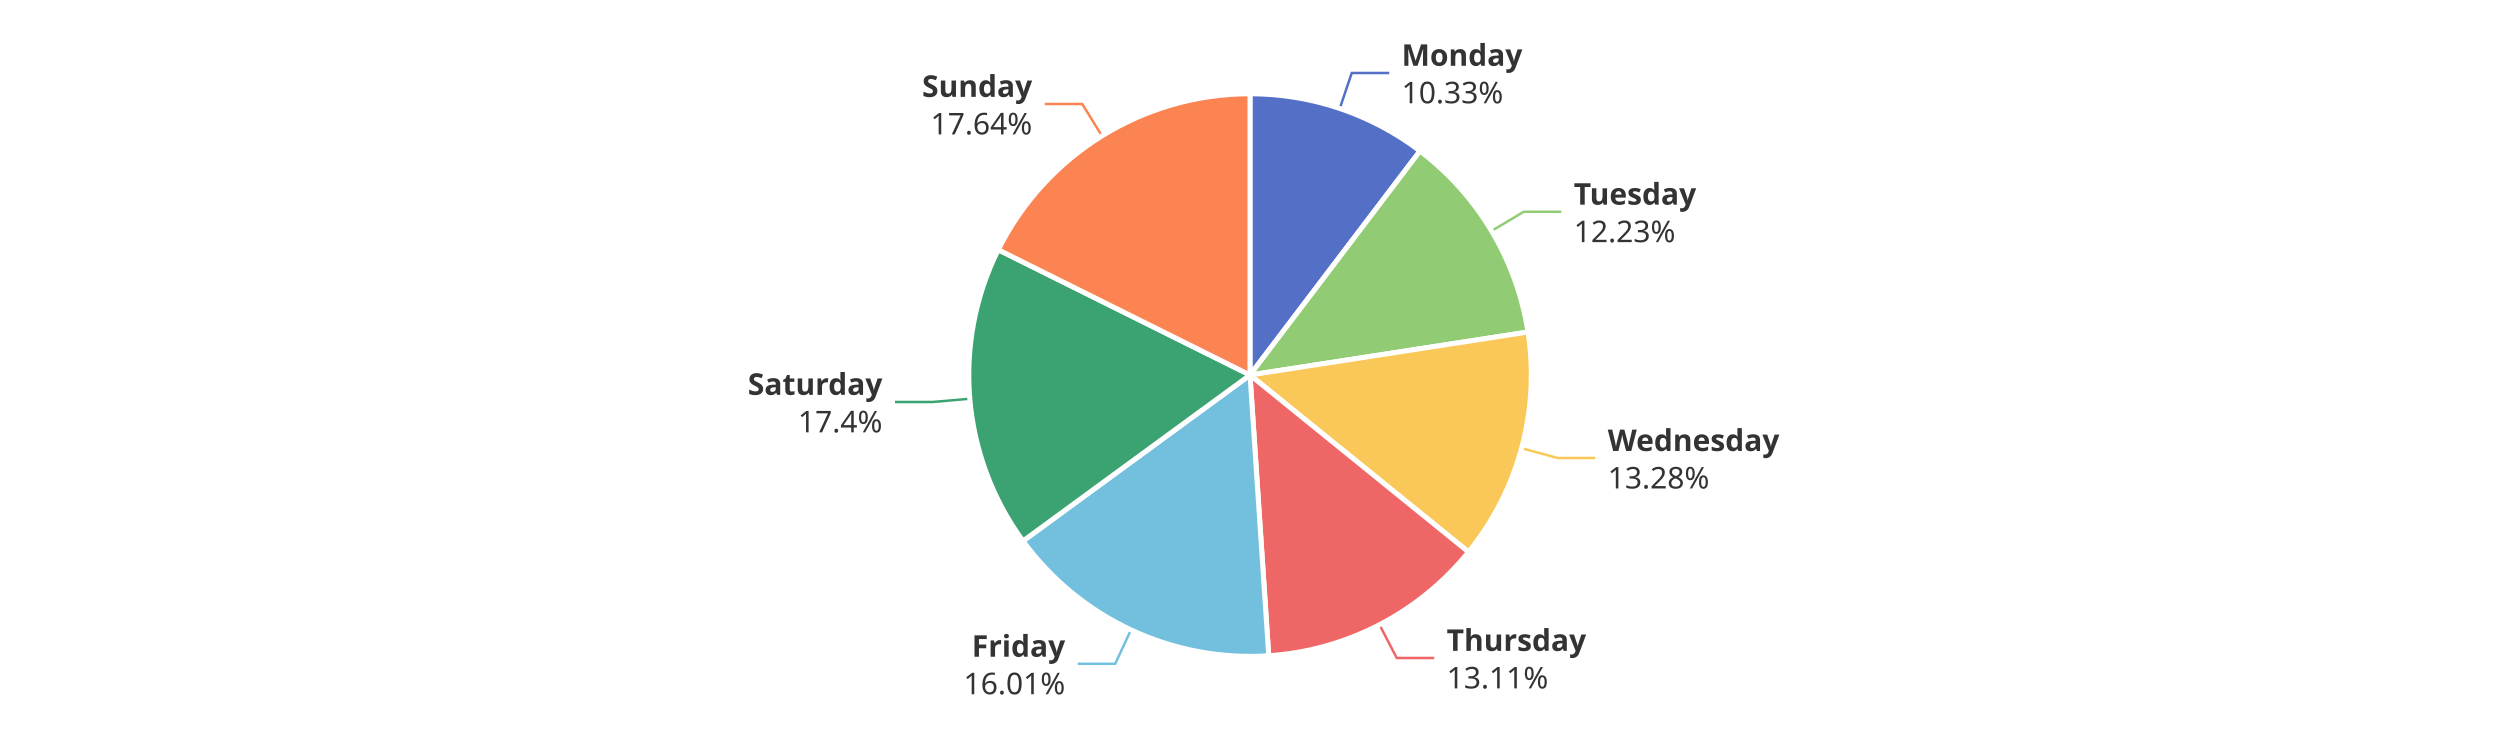
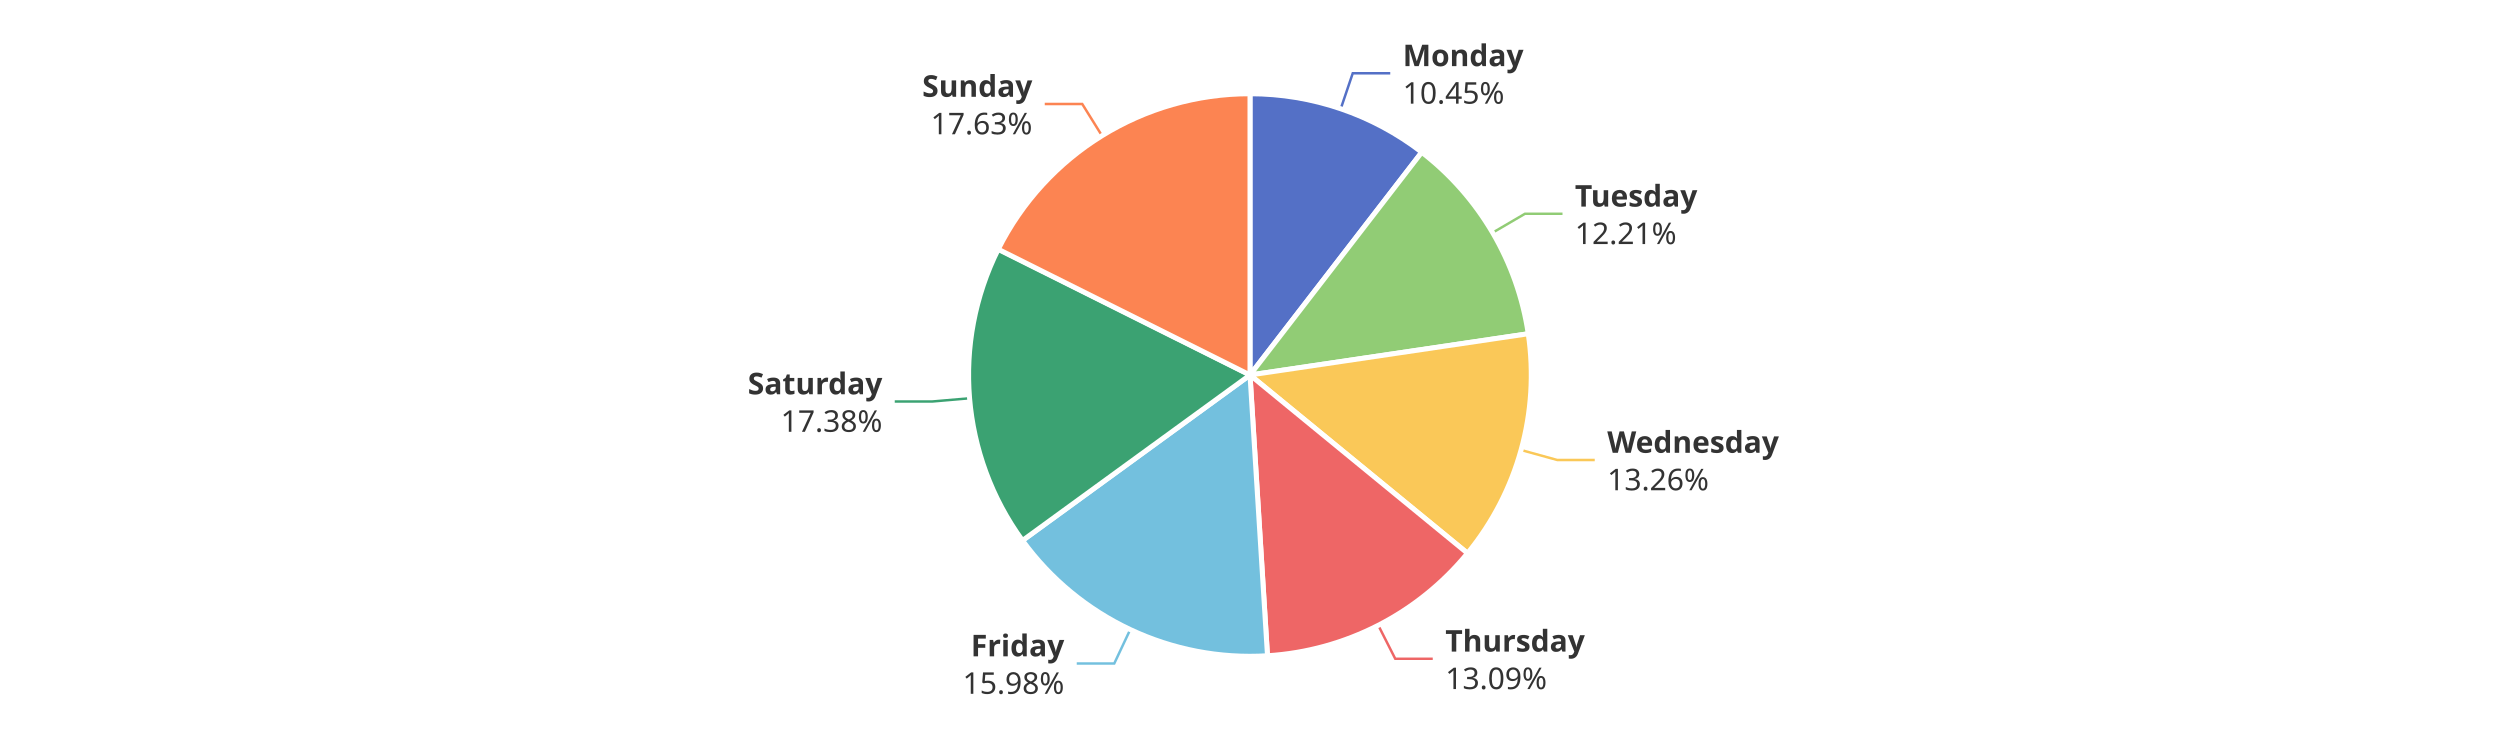
<svg xmlns="http://www.w3.org/2000/svg" width="1000" height="300" version="1.1" baseProfile="full" viewBox="0 0 1000 300">
  <rect width="1000" height="300" x="0" y="0" id="0" fill="#ffffff" />
-   <polyline points="535.9 43.4 540.7 29.2 555.7 29.2" fill="none" stroke="#5470c6" />
-   <polyline points="596.6 92.4 609.5 84.7 624.5 84.7" fill="none" stroke="#91cc75" />
-   <polyline points="608.6 179.3 623.1 183.2 638.1 183.2" fill="none" stroke="#fac858" />
-   <polyline points="551.8 249.9 558.7 263.2 573.7 263.2" fill="none" stroke="#ee6666" />
-   <polyline points="452.4 251.9 446.1 265.5 431.1 265.5" fill="none" stroke="#73c0de" />
-   <polyline points="387.9 159.5 373 160.8 358 160.8" fill="none" stroke="#3ba272" />
-   <polyline points="440.8 54.4 432.9 41.6 417.9 41.6" fill="none" stroke="#fc8452" />
-   <path d="M500 37.5A112.5 112.5 0 0 1 568 60.4L500 150Z" fill="#5470c6" stroke="#fff" stroke-width="2" stroke-linejoin="round" />
-   <path d="M568 60.4A112.5 112.5 0 0 1 611.2 132.8L500 150Z" fill="#91cc75" stroke="#fff" stroke-width="2" stroke-linejoin="round" />
-   <path d="M611.2 132.8A112.5 112.5 0 0 1 587.4 220.8L500 150Z" fill="#fac858" stroke="#fff" stroke-width="2" stroke-linejoin="round" />
-   <path d="M587.4 220.8A112.5 112.5 0 0 1 507.5 262.3L500 150Z" fill="#ee6666" stroke="#fff" stroke-width="2" stroke-linejoin="round" />
-   <path d="M507.5 262.3A112.5 112.5 0 0 1 409.2 216.4L500 150Z" fill="#73c0de" stroke="#fff" stroke-width="2" stroke-linejoin="round" />
-   <path d="M409.2 216.4A112.5 112.5 0 0 1 399.3 99.9L500 150Z" fill="#3ba272" stroke="#fff" stroke-width="2" stroke-linejoin="round" />
-   <path d="M399.3 99.9A112.5 112.5 0 0 1 500 37.5L500 150Z" fill="#fc8452" stroke="#fff" stroke-width="2" stroke-linejoin="round" />
-   <path d="M0 -15l42.8 0l0 30l-42.8 0Z" transform="translate(560.6507 29.154)" fill="none" />
-   <text dominant-baseline="central" text-anchor="start" style="font-size:12px;font-family:sans-serif;font-weight:bold;" y="-7.5" transform="translate(560.6507 29.154)" fill="#333" stroke="rgb(255,255,255)" stroke-width="2" paint-order="stroke" stroke-miterlimit="2">Monday</text>
-   <text dominant-baseline="central" text-anchor="start" style="font-size:12px;font-family:sans-serif;" y="7.5" transform="translate(560.6507 29.154)" fill="#333" stroke="rgb(255,255,255)" stroke-width="2" paint-order="stroke" stroke-miterlimit="2">10.33%</text>
-   <path d="M0 -15l46.2 0l0 30l-46.2 0Z" transform="translate(629.5129 84.707)" fill="none" />
-   <text dominant-baseline="central" text-anchor="start" style="font-size:12px;font-family:sans-serif;font-weight:bold;" y="-7.5" transform="translate(629.5129 84.707)" fill="#333" stroke="rgb(255,255,255)" stroke-width="2" paint-order="stroke" stroke-miterlimit="2">Tuesday</text>
-   <text dominant-baseline="central" text-anchor="start" style="font-size:12px;font-family:sans-serif;" y="7.5" transform="translate(629.5129 84.707)" fill="#333" stroke="rgb(255,255,255)" stroke-width="2" paint-order="stroke" stroke-miterlimit="2">12.23%</text>
-   <path d="M0 -15l63.6 0l0 30l-63.6 0Z" transform="translate(643.0923 183.2347)" fill="none" />
-   <text dominant-baseline="central" text-anchor="start" style="font-size:12px;font-family:sans-serif;font-weight:bold;" y="-7.5" transform="translate(643.0923 183.2347)" fill="#333" stroke="rgb(255,255,255)" stroke-width="2" paint-order="stroke" stroke-miterlimit="2">Wednesday</text>
-   <text dominant-baseline="central" text-anchor="start" style="font-size:12px;font-family:sans-serif;" y="7.5" transform="translate(643.0923 183.2347)" fill="#333" stroke="rgb(255,255,255)" stroke-width="2" paint-order="stroke" stroke-miterlimit="2">13.28%</text>
-   <path d="M0 -15l50.2 0l0 30l-50.2 0Z" transform="translate(578.6622 263.2034)" fill="none" />
-   <text dominant-baseline="central" text-anchor="start" style="font-size:12px;font-family:sans-serif;font-weight:bold;" y="-7.5" transform="translate(578.6622 263.2034)" fill="#333" stroke="rgb(255,255,255)" stroke-width="2" paint-order="stroke" stroke-miterlimit="2">Thursday</text>
-   <text dominant-baseline="central" text-anchor="start" style="font-size:12px;font-family:sans-serif;" y="7.5" transform="translate(578.6622 263.2034)" fill="#333" stroke="rgb(255,255,255)" stroke-width="2" paint-order="stroke" stroke-miterlimit="2">13.11%</text>
-   <path d="M-40.9 -15l40.9 0l0 30l-40.9 0Z" transform="translate(426.0809 265.5378)" fill="none" />
-   <text dominant-baseline="central" text-anchor="end" style="font-size:12px;font-family:sans-serif;font-weight:bold;" y="-7.5" transform="translate(426.0809 265.5378)" fill="#333" stroke="rgb(255,255,255)" stroke-width="2" paint-order="stroke" stroke-miterlimit="2">Friday</text>
-   <text dominant-baseline="central" text-anchor="end" style="font-size:12px;font-family:sans-serif;" y="7.5" transform="translate(426.0809 265.5378)" fill="#333" stroke="rgb(255,255,255)" stroke-width="2" paint-order="stroke" stroke-miterlimit="2">16.01%</text>
-   <path d="M-48.2 -15l48.2 0l0 30l-48.2 0Z" transform="translate(352.9566 160.7809)" fill="none" />
-   <text dominant-baseline="central" text-anchor="end" style="font-size:12px;font-family:sans-serif;font-weight:bold;" y="-7.5" transform="translate(352.9566 160.7809)" fill="#333" stroke="rgb(255,255,255)" stroke-width="2" paint-order="stroke" stroke-miterlimit="2">Saturday</text>
-   <text dominant-baseline="central" text-anchor="end" style="font-size:12px;font-family:sans-serif;" y="7.5" transform="translate(352.9566 160.7809)" fill="#333" stroke="rgb(255,255,255)" stroke-width="2" paint-order="stroke" stroke-miterlimit="2">17.4%</text>
-   <path d="M-40.9 -15l40.9 0l0 30l-40.9 0Z" transform="translate(412.8759 41.5998)" fill="none" />
-   <text dominant-baseline="central" text-anchor="end" style="font-size:12px;font-family:sans-serif;font-weight:bold;" y="-7.5" transform="translate(412.8759 41.5998)" fill="#333" stroke="rgb(255,255,255)" stroke-width="2" paint-order="stroke" stroke-miterlimit="2">Sunday</text>
-   <text dominant-baseline="central" text-anchor="end" style="font-size:12px;font-family:sans-serif;" y="7.5" transform="translate(412.8759 41.5998)" fill="#333" stroke="rgb(255,255,255)" stroke-width="2" paint-order="stroke" stroke-miterlimit="2">17.64%</text>
+   <polyline points="536.3 43.5 541.1 29.3 556.1 29.3" fill="none" stroke="#5470c6" />
+   <polyline points="597 93.1 610 85.5 625 85.5" fill="none" stroke="#91cc75" />
+   <polyline points="608.4 180 622.9 184 637.9 184" fill="none" stroke="#fac858" />
+   <polyline points="551.3 250.1 558.1 263.5 573.1 263.5" fill="none" stroke="#ee6666" />
+   <polyline points="452.1 251.8 445.7 265.4 430.7 265.4" fill="none" stroke="#73c0de" />
+   <polyline points="387.9 159.3 372.9 160.6 357.9 160.6" fill="none" stroke="#3ba272" />
+   <polyline points="440.8 54.3 432.9 41.6 417.9 41.6" fill="none" stroke="#fc8452" />
+   <path d="M500 37.5A112.5 112.5 0 0 1 568.7 60.9L500 150Z" fill="#5470c6" stroke="#fff" stroke-width="2" stroke-linejoin="round" />
+   <path d="M568.7 60.9A112.5 112.5 0 0 1 611.3 133.5L500 150Z" fill="#91cc75" stroke="#fff" stroke-width="2" stroke-linejoin="round" />
+   <path d="M611.3 133.5A112.5 112.5 0 0 1 587 221.3L500 150Z" fill="#fac858" stroke="#fff" stroke-width="2" stroke-linejoin="round" />
+   <path d="M587 221.3A112.5 112.5 0 0 1 507 262.3L500 150Z" fill="#ee6666" stroke="#fff" stroke-width="2" stroke-linejoin="round" />
+   <path d="M507 262.3A112.5 112.5 0 0 1 409 216.2L500 150Z" fill="#73c0de" stroke="#fff" stroke-width="2" stroke-linejoin="round" />
+   <path d="M409 216.2A112.5 112.5 0 0 1 399.3 99.7L500 150Z" fill="#3ba272" stroke="#fff" stroke-width="2" stroke-linejoin="round" />
+   <path d="M399.3 99.7A112.5 112.5 0 0 1 500 37.5L500 150Z" fill="#fc8452" stroke="#fff" stroke-width="2" stroke-linejoin="round" />
+   <path d="M0 -15l42.8 0l0 30l-42.8 0Z" transform="translate(561.1099 29.3094)" fill="none" />
+   <text dominant-baseline="central" text-anchor="start" style="font-size:12px;font-family:sans-serif;font-weight:bold;" y="-7.5" transform="translate(561.1099 29.3094)" fill="#333" stroke="rgb(255,255,255)" stroke-width="2" paint-order="stroke" stroke-miterlimit="2">Monday</text>
+   <text dominant-baseline="central" text-anchor="start" style="font-size:12px;font-family:sans-serif;" y="7.5" transform="translate(561.1099 29.3094)" fill="#333" stroke="rgb(255,255,255)" stroke-width="2" paint-order="stroke" stroke-miterlimit="2">10.45%</text>
+   <path d="M0 -15l46.2 0l0 30l-46.2 0Z" transform="translate(629.9682 85.4769)" fill="none" />
+   <text dominant-baseline="central" text-anchor="start" style="font-size:12px;font-family:sans-serif;font-weight:bold;" y="-7.5" transform="translate(629.9682 85.4769)" fill="#333" stroke="rgb(255,255,255)" stroke-width="2" paint-order="stroke" stroke-miterlimit="2">Tuesday</text>
+   <text dominant-baseline="central" text-anchor="start" style="font-size:12px;font-family:sans-serif;" y="7.5" transform="translate(629.9682 85.4769)" fill="#333" stroke="rgb(255,255,255)" stroke-width="2" paint-order="stroke" stroke-miterlimit="2">12.21%</text>
+   <path d="M0 -15l63.6 0l0 30l-63.6 0Z" transform="translate(642.8961 183.9528)" fill="none" />
+   <text dominant-baseline="central" text-anchor="start" style="font-size:12px;font-family:sans-serif;font-weight:bold;" y="-7.5" transform="translate(642.8961 183.9528)" fill="#333" stroke="rgb(255,255,255)" stroke-width="2" paint-order="stroke" stroke-miterlimit="2">Wednesday</text>
+   <text dominant-baseline="central" text-anchor="start" style="font-size:12px;font-family:sans-serif;" y="7.5" transform="translate(642.8961 183.9528)" fill="#333" stroke="rgb(255,255,255)" stroke-width="2" paint-order="stroke" stroke-miterlimit="2">13.26%</text>
+   <path d="M0 -15l50.2 0l0 30l-50.2 0Z" transform="translate(578.1335 263.4758)" fill="none" />
+   <text dominant-baseline="central" text-anchor="start" style="font-size:12px;font-family:sans-serif;font-weight:bold;" y="-7.5" transform="translate(578.1335 263.4758)" fill="#333" stroke="rgb(255,255,255)" stroke-width="2" paint-order="stroke" stroke-miterlimit="2">Thursday</text>
+   <text dominant-baseline="central" text-anchor="start" style="font-size:12px;font-family:sans-serif;" y="7.5" transform="translate(578.1335 263.4758)" fill="#333" stroke="rgb(255,255,255)" stroke-width="2" paint-order="stroke" stroke-miterlimit="2">13.09%</text>
+   <path d="M-40.9 -15l40.9 0l0 30l-40.9 0Z" transform="translate(425.7131 265.3654)" fill="none" />
+   <text dominant-baseline="central" text-anchor="end" style="font-size:12px;font-family:sans-serif;font-weight:bold;" y="-7.5" transform="translate(425.7131 265.3654)" fill="#333" stroke="rgb(255,255,255)" stroke-width="2" paint-order="stroke" stroke-miterlimit="2">Friday</text>
+   <text dominant-baseline="central" text-anchor="end" style="font-size:12px;font-family:sans-serif;" y="7.5" transform="translate(425.7131 265.3654)" fill="#333" stroke="rgb(255,255,255)" stroke-width="2" paint-order="stroke" stroke-miterlimit="2">15.98%</text>
+   <path d="M-48.2 -15l48.2 0l0 30l-48.2 0Z" transform="translate(352.9383 160.5625)" fill="none" />
+   <text dominant-baseline="central" text-anchor="end" style="font-size:12px;font-family:sans-serif;font-weight:bold;" y="-7.5" transform="translate(352.9383 160.5625)" fill="#333" stroke="rgb(255,255,255)" stroke-width="2" paint-order="stroke" stroke-miterlimit="2">Saturday</text>
+   <text dominant-baseline="central" text-anchor="end" style="font-size:12px;font-family:sans-serif;" y="7.5" transform="translate(352.9383 160.5625)" fill="#333" stroke="rgb(255,255,255)" stroke-width="2" paint-order="stroke" stroke-miterlimit="2">17.38%</text>
+   <path d="M-40.9 -15l40.9 0l0 30l-40.9 0Z" transform="translate(412.938 41.5614)" fill="none" />
+   <text dominant-baseline="central" text-anchor="end" style="font-size:12px;font-family:sans-serif;font-weight:bold;" y="-7.5" transform="translate(412.938 41.5614)" fill="#333" stroke="rgb(255,255,255)" stroke-width="2" paint-order="stroke" stroke-miterlimit="2">Sunday</text>
+   <text dominant-baseline="central" text-anchor="end" style="font-size:12px;font-family:sans-serif;" y="7.5" transform="translate(412.938 41.5614)" fill="#333" stroke="rgb(255,255,255)" stroke-width="2" paint-order="stroke" stroke-miterlimit="2">17.63%</text>
</svg>
